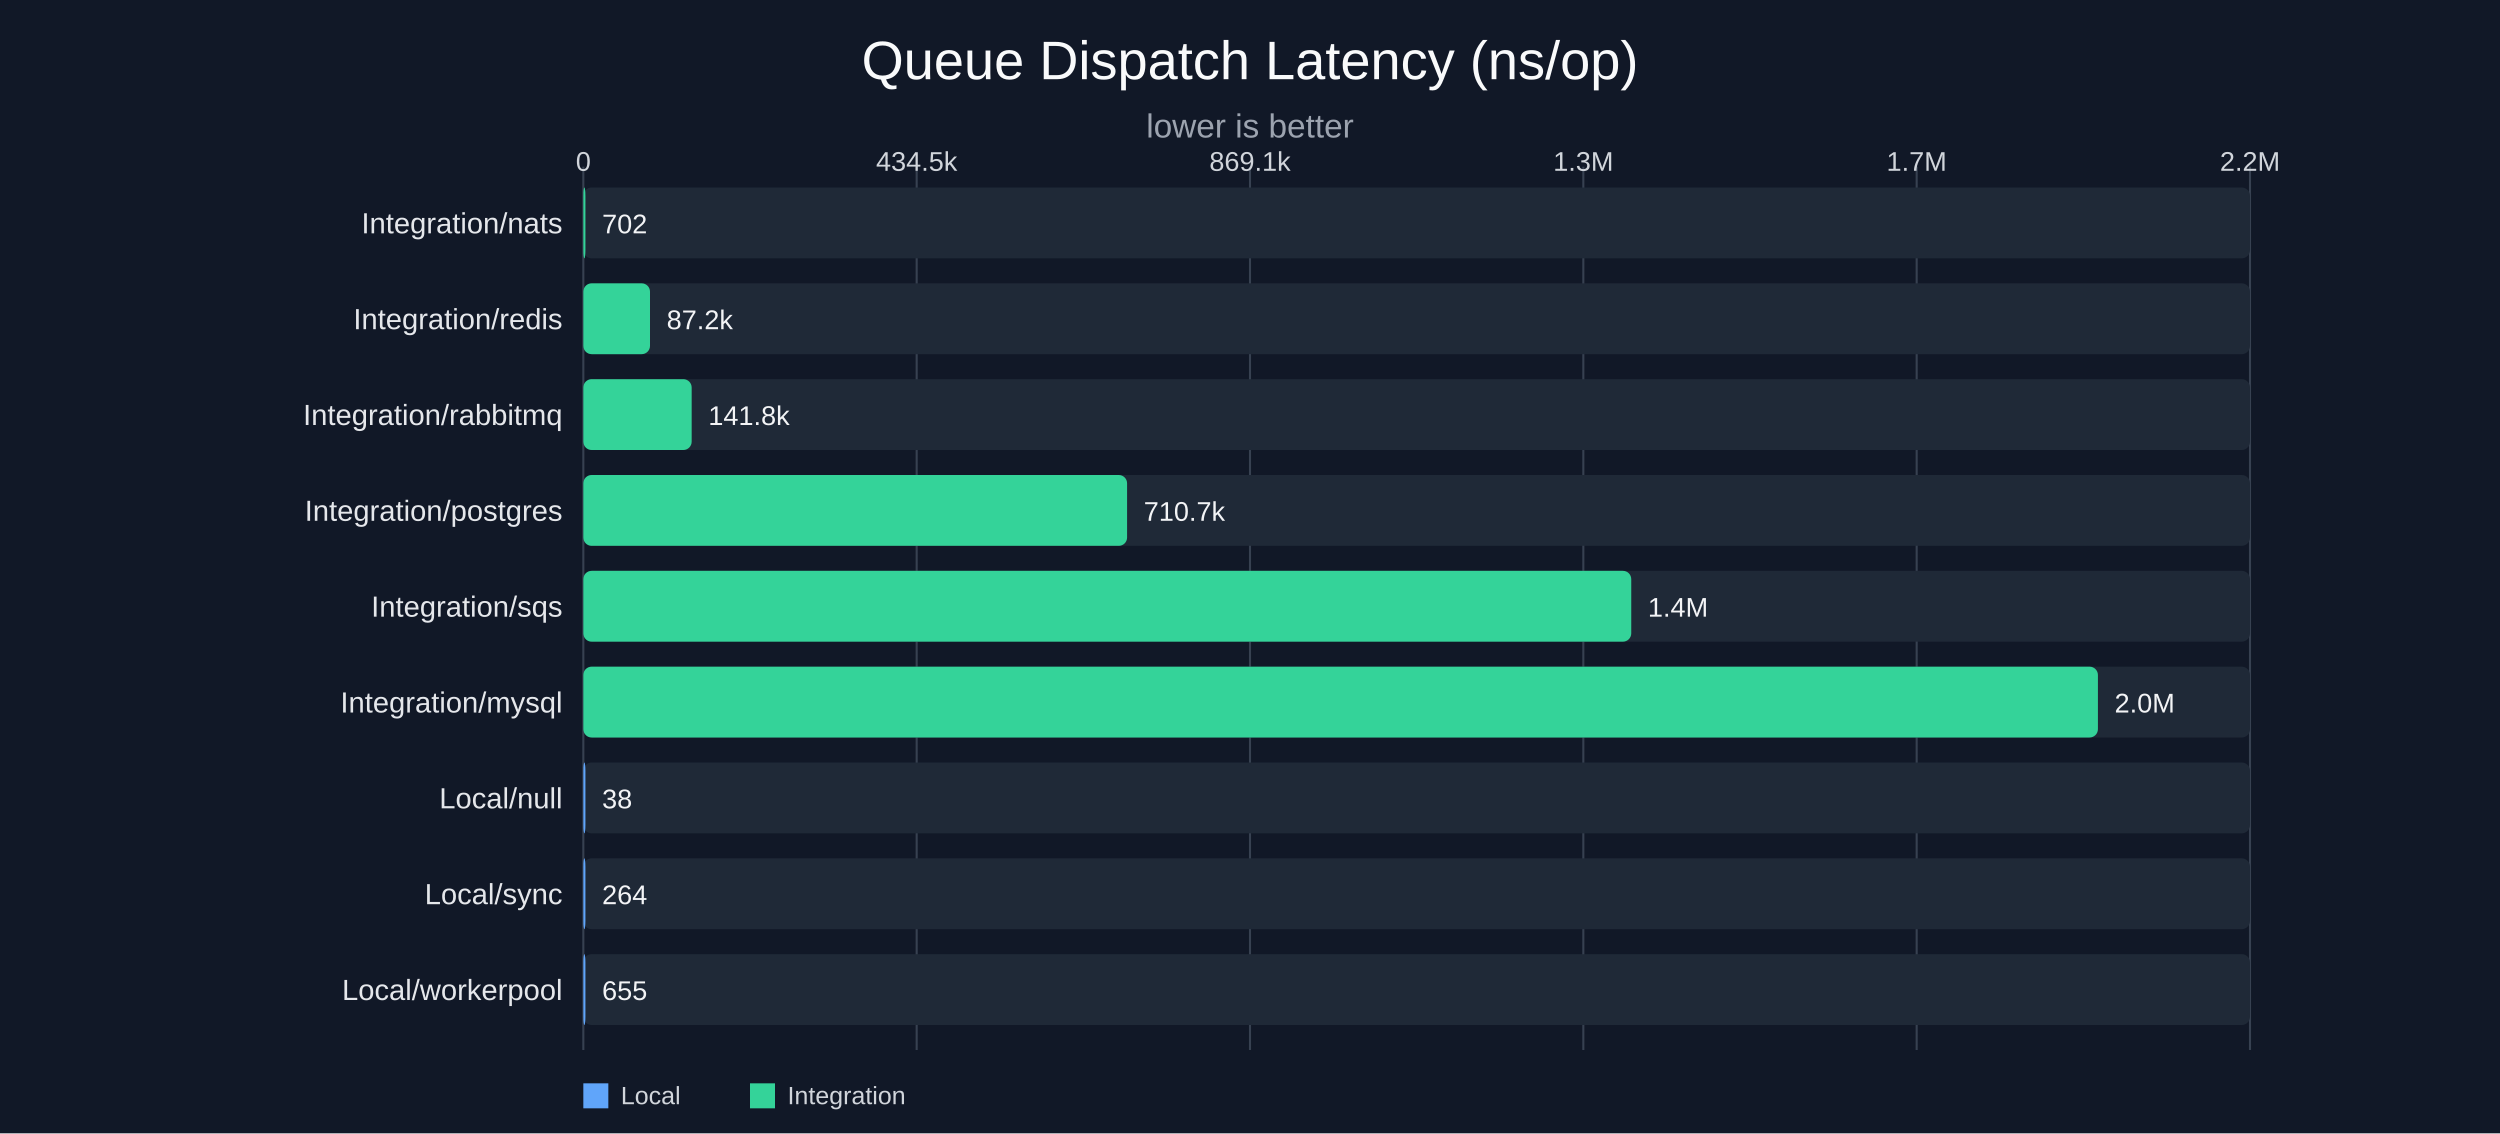
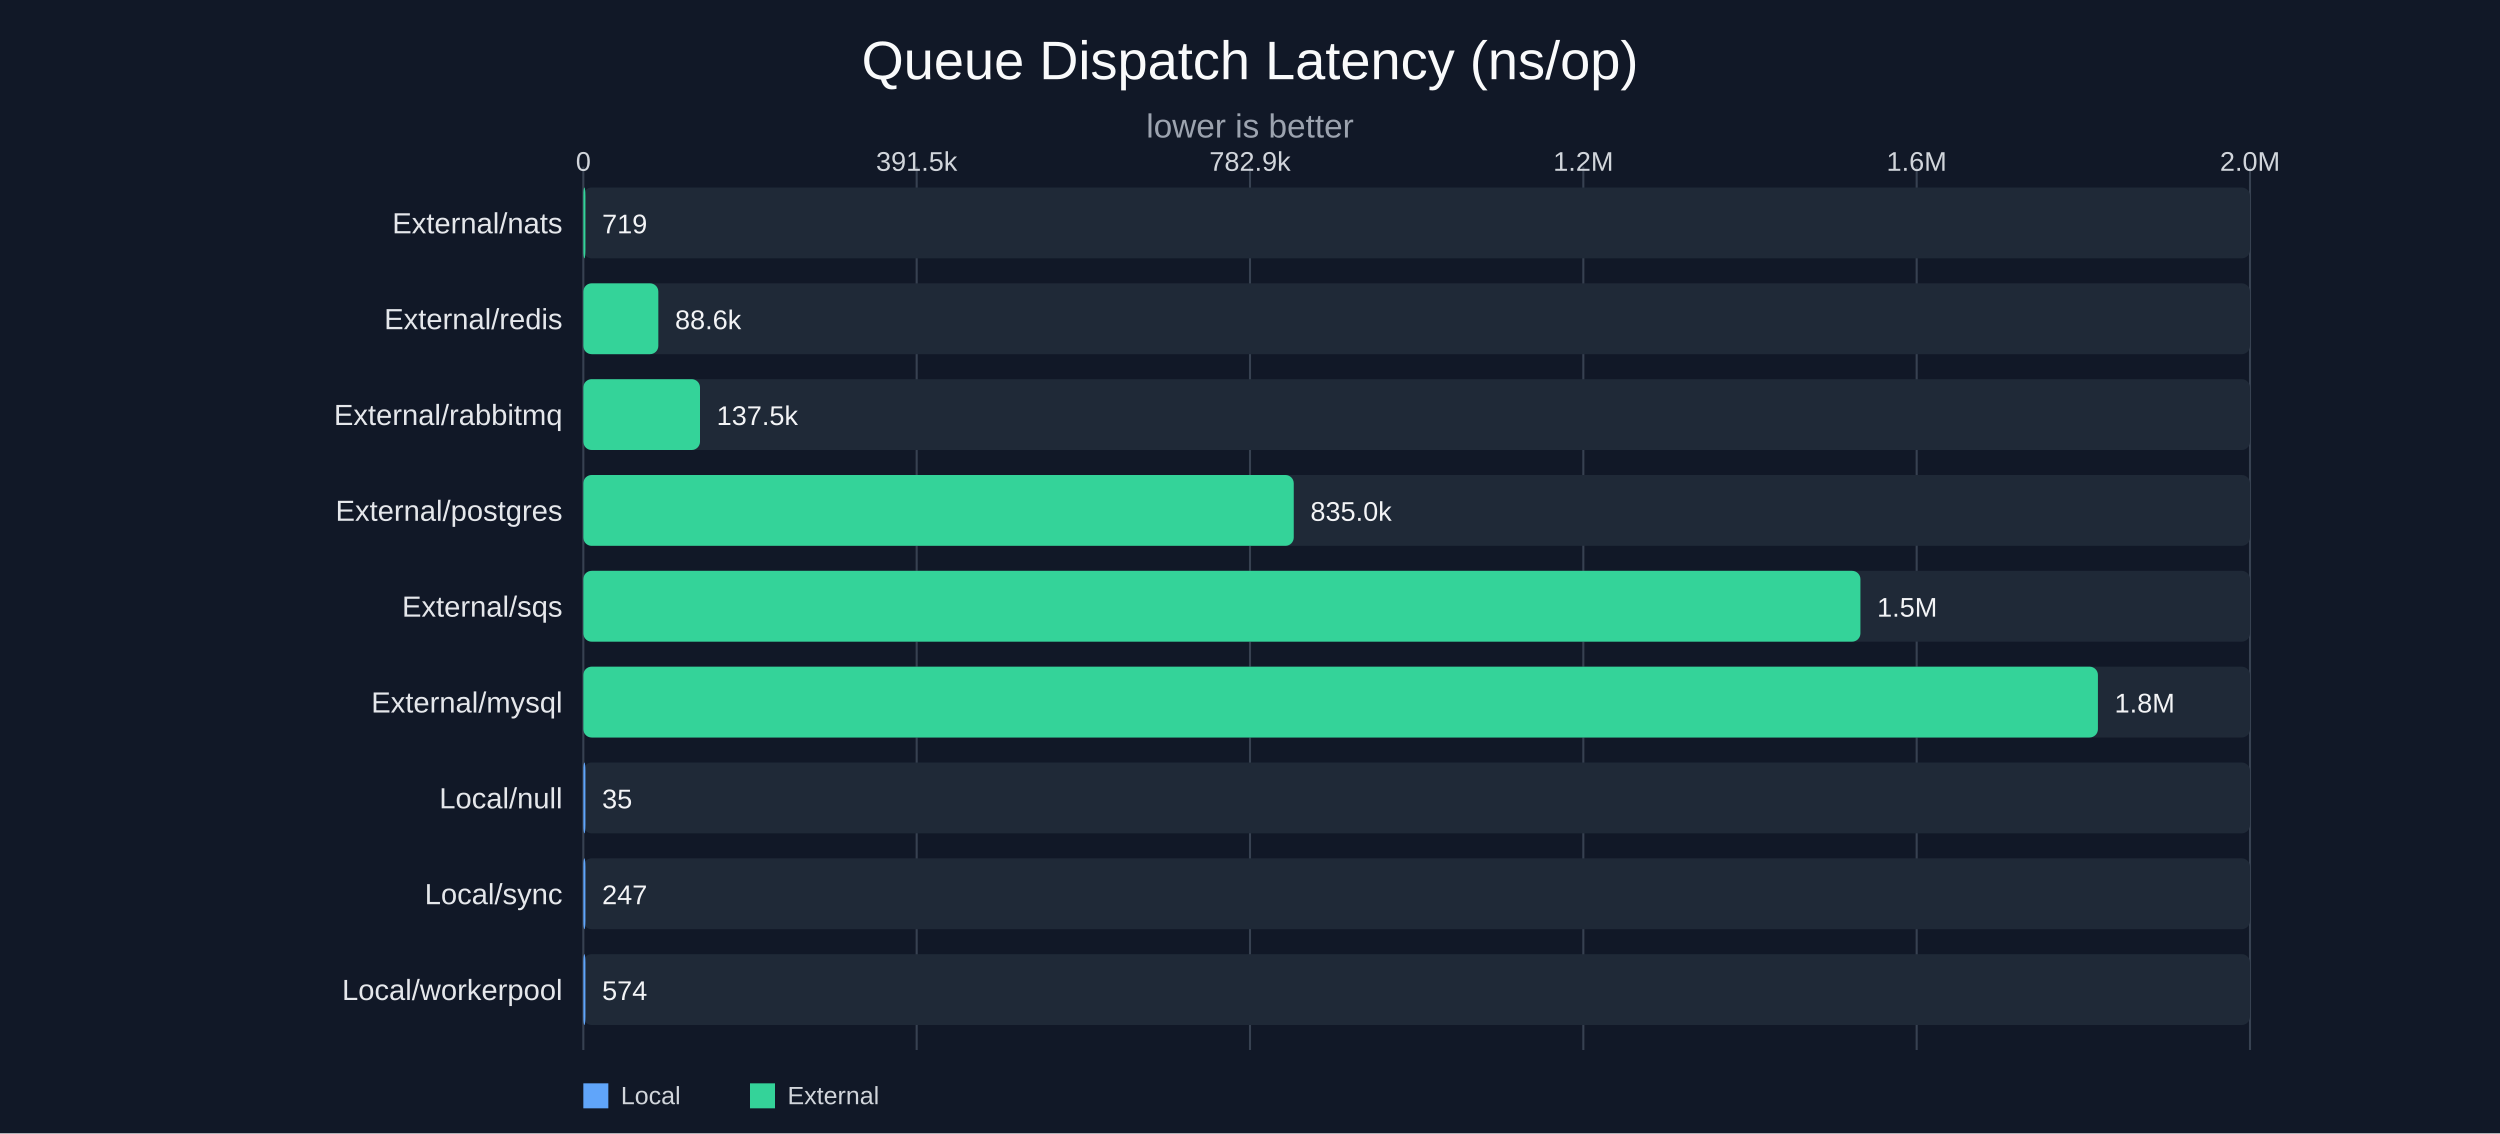
<svg xmlns="http://www.w3.org/2000/svg" width="1200" height="544" viewBox="0 0 1200 544">
  <rect width="100%" height="100%" fill="#111827" />
  <text x="600" y="38" text-anchor="middle" fill="#f9fafb" font-size="26" font-family="Arial, sans-serif">Queue Dispatch Latency (ns/op)</text>
  <text x="600" y="66" text-anchor="middle" fill="#9ca3af" font-size="16" font-family="Arial, sans-serif">lower is better</text>
  <line x1="280" y1="80" x2="280" y2="504" stroke="#374151" stroke-width="1" />
  <text x="280" y="82" text-anchor="middle" fill="#d1d5db" font-size="13" font-family="Arial, sans-serif">0</text>
  <line x1="440" y1="80" x2="440" y2="504" stroke="#374151" stroke-width="1" />
-   <text x="440" y="82" text-anchor="middle" fill="#d1d5db" font-size="13" font-family="Arial, sans-serif">434.5k</text>
+   <text x="440" y="82" text-anchor="middle" fill="#d1d5db" font-size="13" font-family="Arial, sans-serif">391.5k</text>
  <line x1="600" y1="80" x2="600" y2="504" stroke="#374151" stroke-width="1" />
-   <text x="600" y="82" text-anchor="middle" fill="#d1d5db" font-size="13" font-family="Arial, sans-serif">869.1k</text>
+   <text x="600" y="82" text-anchor="middle" fill="#d1d5db" font-size="13" font-family="Arial, sans-serif">782.9k</text>
  <line x1="760" y1="80" x2="760" y2="504" stroke="#374151" stroke-width="1" />
-   <text x="760" y="82" text-anchor="middle" fill="#d1d5db" font-size="13" font-family="Arial, sans-serif">1.3M</text>
+   <text x="760" y="82" text-anchor="middle" fill="#d1d5db" font-size="13" font-family="Arial, sans-serif">1.2M</text>
  <line x1="920" y1="80" x2="920" y2="504" stroke="#374151" stroke-width="1" />
-   <text x="920" y="82" text-anchor="middle" fill="#d1d5db" font-size="13" font-family="Arial, sans-serif">1.7M</text>
+   <text x="920" y="82" text-anchor="middle" fill="#d1d5db" font-size="13" font-family="Arial, sans-serif">1.6M</text>
  <line x1="1080" y1="80" x2="1080" y2="504" stroke="#374151" stroke-width="1" />
-   <text x="1080" y="82" text-anchor="middle" fill="#d1d5db" font-size="13" font-family="Arial, sans-serif">2.2M</text>
+   <text x="1080" y="82" text-anchor="middle" fill="#d1d5db" font-size="13" font-family="Arial, sans-serif">2.0M</text>
  <rect x="280" y="90" width="800" height="34" rx="4" fill="#1f2937" />
  <rect x="280" y="90" width="1" height="34" rx="4" fill="#34d399" />
-   <text x="270" y="112" text-anchor="end" fill="#e5e7eb" font-size="14" font-family="Arial, sans-serif">Integration/nats</text>
-   <text x="289" y="112" text-anchor="start" fill="#f3f4f6" font-size="13" font-family="Arial, sans-serif">702</text>
+   <text x="270" y="112" text-anchor="end" fill="#e5e7eb" font-size="14" font-family="Arial, sans-serif">External/nats</text>
+   <text x="289" y="112" text-anchor="start" fill="#f3f4f6" font-size="13" font-family="Arial, sans-serif">719</text>
  <rect x="280" y="136" width="800" height="34" rx="4" fill="#1f2937" />
-   <rect x="280" y="136" width="32" height="34" rx="4" fill="#34d399" />
-   <text x="270" y="158" text-anchor="end" fill="#e5e7eb" font-size="14" font-family="Arial, sans-serif">Integration/redis</text>
-   <text x="320" y="158" text-anchor="start" fill="#f3f4f6" font-size="13" font-family="Arial, sans-serif">87.2k</text>
+   <rect x="280" y="136" width="36" height="34" rx="4" fill="#34d399" />
+   <text x="270" y="158" text-anchor="end" fill="#e5e7eb" font-size="14" font-family="Arial, sans-serif">External/redis</text>
+   <text x="324" y="158" text-anchor="start" fill="#f3f4f6" font-size="13" font-family="Arial, sans-serif">88.6k</text>
  <rect x="280" y="182" width="800" height="34" rx="4" fill="#1f2937" />
-   <rect x="280" y="182" width="52" height="34" rx="4" fill="#34d399" />
-   <text x="270" y="204" text-anchor="end" fill="#e5e7eb" font-size="14" font-family="Arial, sans-serif">Integration/rabbitmq</text>
-   <text x="340" y="204" text-anchor="start" fill="#f3f4f6" font-size="13" font-family="Arial, sans-serif">141.8k</text>
+   <rect x="280" y="182" width="56" height="34" rx="4" fill="#34d399" />
+   <text x="270" y="204" text-anchor="end" fill="#e5e7eb" font-size="14" font-family="Arial, sans-serif">External/rabbitmq</text>
+   <text x="344" y="204" text-anchor="start" fill="#f3f4f6" font-size="13" font-family="Arial, sans-serif">137.5k</text>
  <rect x="280" y="228" width="800" height="34" rx="4" fill="#1f2937" />
-   <rect x="280" y="228" width="261" height="34" rx="4" fill="#34d399" />
-   <text x="270" y="250" text-anchor="end" fill="#e5e7eb" font-size="14" font-family="Arial, sans-serif">Integration/postgres</text>
-   <text x="549" y="250" text-anchor="start" fill="#f3f4f6" font-size="13" font-family="Arial, sans-serif">710.7k</text>
+   <rect x="280" y="228" width="341" height="34" rx="4" fill="#34d399" />
+   <text x="270" y="250" text-anchor="end" fill="#e5e7eb" font-size="14" font-family="Arial, sans-serif">External/postgres</text>
+   <text x="629" y="250" text-anchor="start" fill="#f3f4f6" font-size="13" font-family="Arial, sans-serif">835.0k</text>
  <rect x="280" y="274" width="800" height="34" rx="4" fill="#1f2937" />
-   <rect x="280" y="274" width="503" height="34" rx="4" fill="#34d399" />
-   <text x="270" y="296" text-anchor="end" fill="#e5e7eb" font-size="14" font-family="Arial, sans-serif">Integration/sqs</text>
-   <text x="791" y="296" text-anchor="start" fill="#f3f4f6" font-size="13" font-family="Arial, sans-serif">1.4M</text>
+   <rect x="280" y="274" width="613" height="34" rx="4" fill="#34d399" />
+   <text x="270" y="296" text-anchor="end" fill="#e5e7eb" font-size="14" font-family="Arial, sans-serif">External/sqs</text>
+   <text x="901" y="296" text-anchor="start" fill="#f3f4f6" font-size="13" font-family="Arial, sans-serif">1.5M</text>
  <rect x="280" y="320" width="800" height="34" rx="4" fill="#1f2937" />
  <rect x="280" y="320" width="727" height="34" rx="4" fill="#34d399" />
-   <text x="270" y="342" text-anchor="end" fill="#e5e7eb" font-size="14" font-family="Arial, sans-serif">Integration/mysql</text>
-   <text x="1015" y="342" text-anchor="start" fill="#f3f4f6" font-size="13" font-family="Arial, sans-serif">2.0M</text>
+   <text x="270" y="342" text-anchor="end" fill="#e5e7eb" font-size="14" font-family="Arial, sans-serif">External/mysql</text>
+   <text x="1015" y="342" text-anchor="start" fill="#f3f4f6" font-size="13" font-family="Arial, sans-serif">1.8M</text>
  <rect x="280" y="366" width="800" height="34" rx="4" fill="#1f2937" />
  <rect x="280" y="366" width="1" height="34" rx="4" fill="#60a5fa" />
  <text x="270" y="388" text-anchor="end" fill="#e5e7eb" font-size="14" font-family="Arial, sans-serif">Local/null</text>
-   <text x="289" y="388" text-anchor="start" fill="#f3f4f6" font-size="13" font-family="Arial, sans-serif">38</text>
+   <text x="289" y="388" text-anchor="start" fill="#f3f4f6" font-size="13" font-family="Arial, sans-serif">35</text>
  <rect x="280" y="412" width="800" height="34" rx="4" fill="#1f2937" />
  <rect x="280" y="412" width="1" height="34" rx="4" fill="#60a5fa" />
  <text x="270" y="434" text-anchor="end" fill="#e5e7eb" font-size="14" font-family="Arial, sans-serif">Local/sync</text>
-   <text x="289" y="434" text-anchor="start" fill="#f3f4f6" font-size="13" font-family="Arial, sans-serif">264</text>
+   <text x="289" y="434" text-anchor="start" fill="#f3f4f6" font-size="13" font-family="Arial, sans-serif">247</text>
  <rect x="280" y="458" width="800" height="34" rx="4" fill="#1f2937" />
  <rect x="280" y="458" width="1" height="34" rx="4" fill="#60a5fa" />
  <text x="270" y="480" text-anchor="end" fill="#e5e7eb" font-size="14" font-family="Arial, sans-serif">Local/workerpool</text>
-   <text x="289" y="480" text-anchor="start" fill="#f3f4f6" font-size="13" font-family="Arial, sans-serif">655</text>
+   <text x="289" y="480" text-anchor="start" fill="#f3f4f6" font-size="13" font-family="Arial, sans-serif">574</text>
  <rect x="280" y="520" width="12" height="12" fill="#60a5fa" />
  <text x="298" y="530" fill="#d1d5db" font-size="12" font-family="Arial, sans-serif">Local</text>
  <rect x="360" y="520" width="12" height="12" fill="#34d399" />
-   <text x="378" y="530" fill="#d1d5db" font-size="12" font-family="Arial, sans-serif">Integration</text>
+   <text x="378" y="530" fill="#d1d5db" font-size="12" font-family="Arial, sans-serif">External</text>
</svg>
